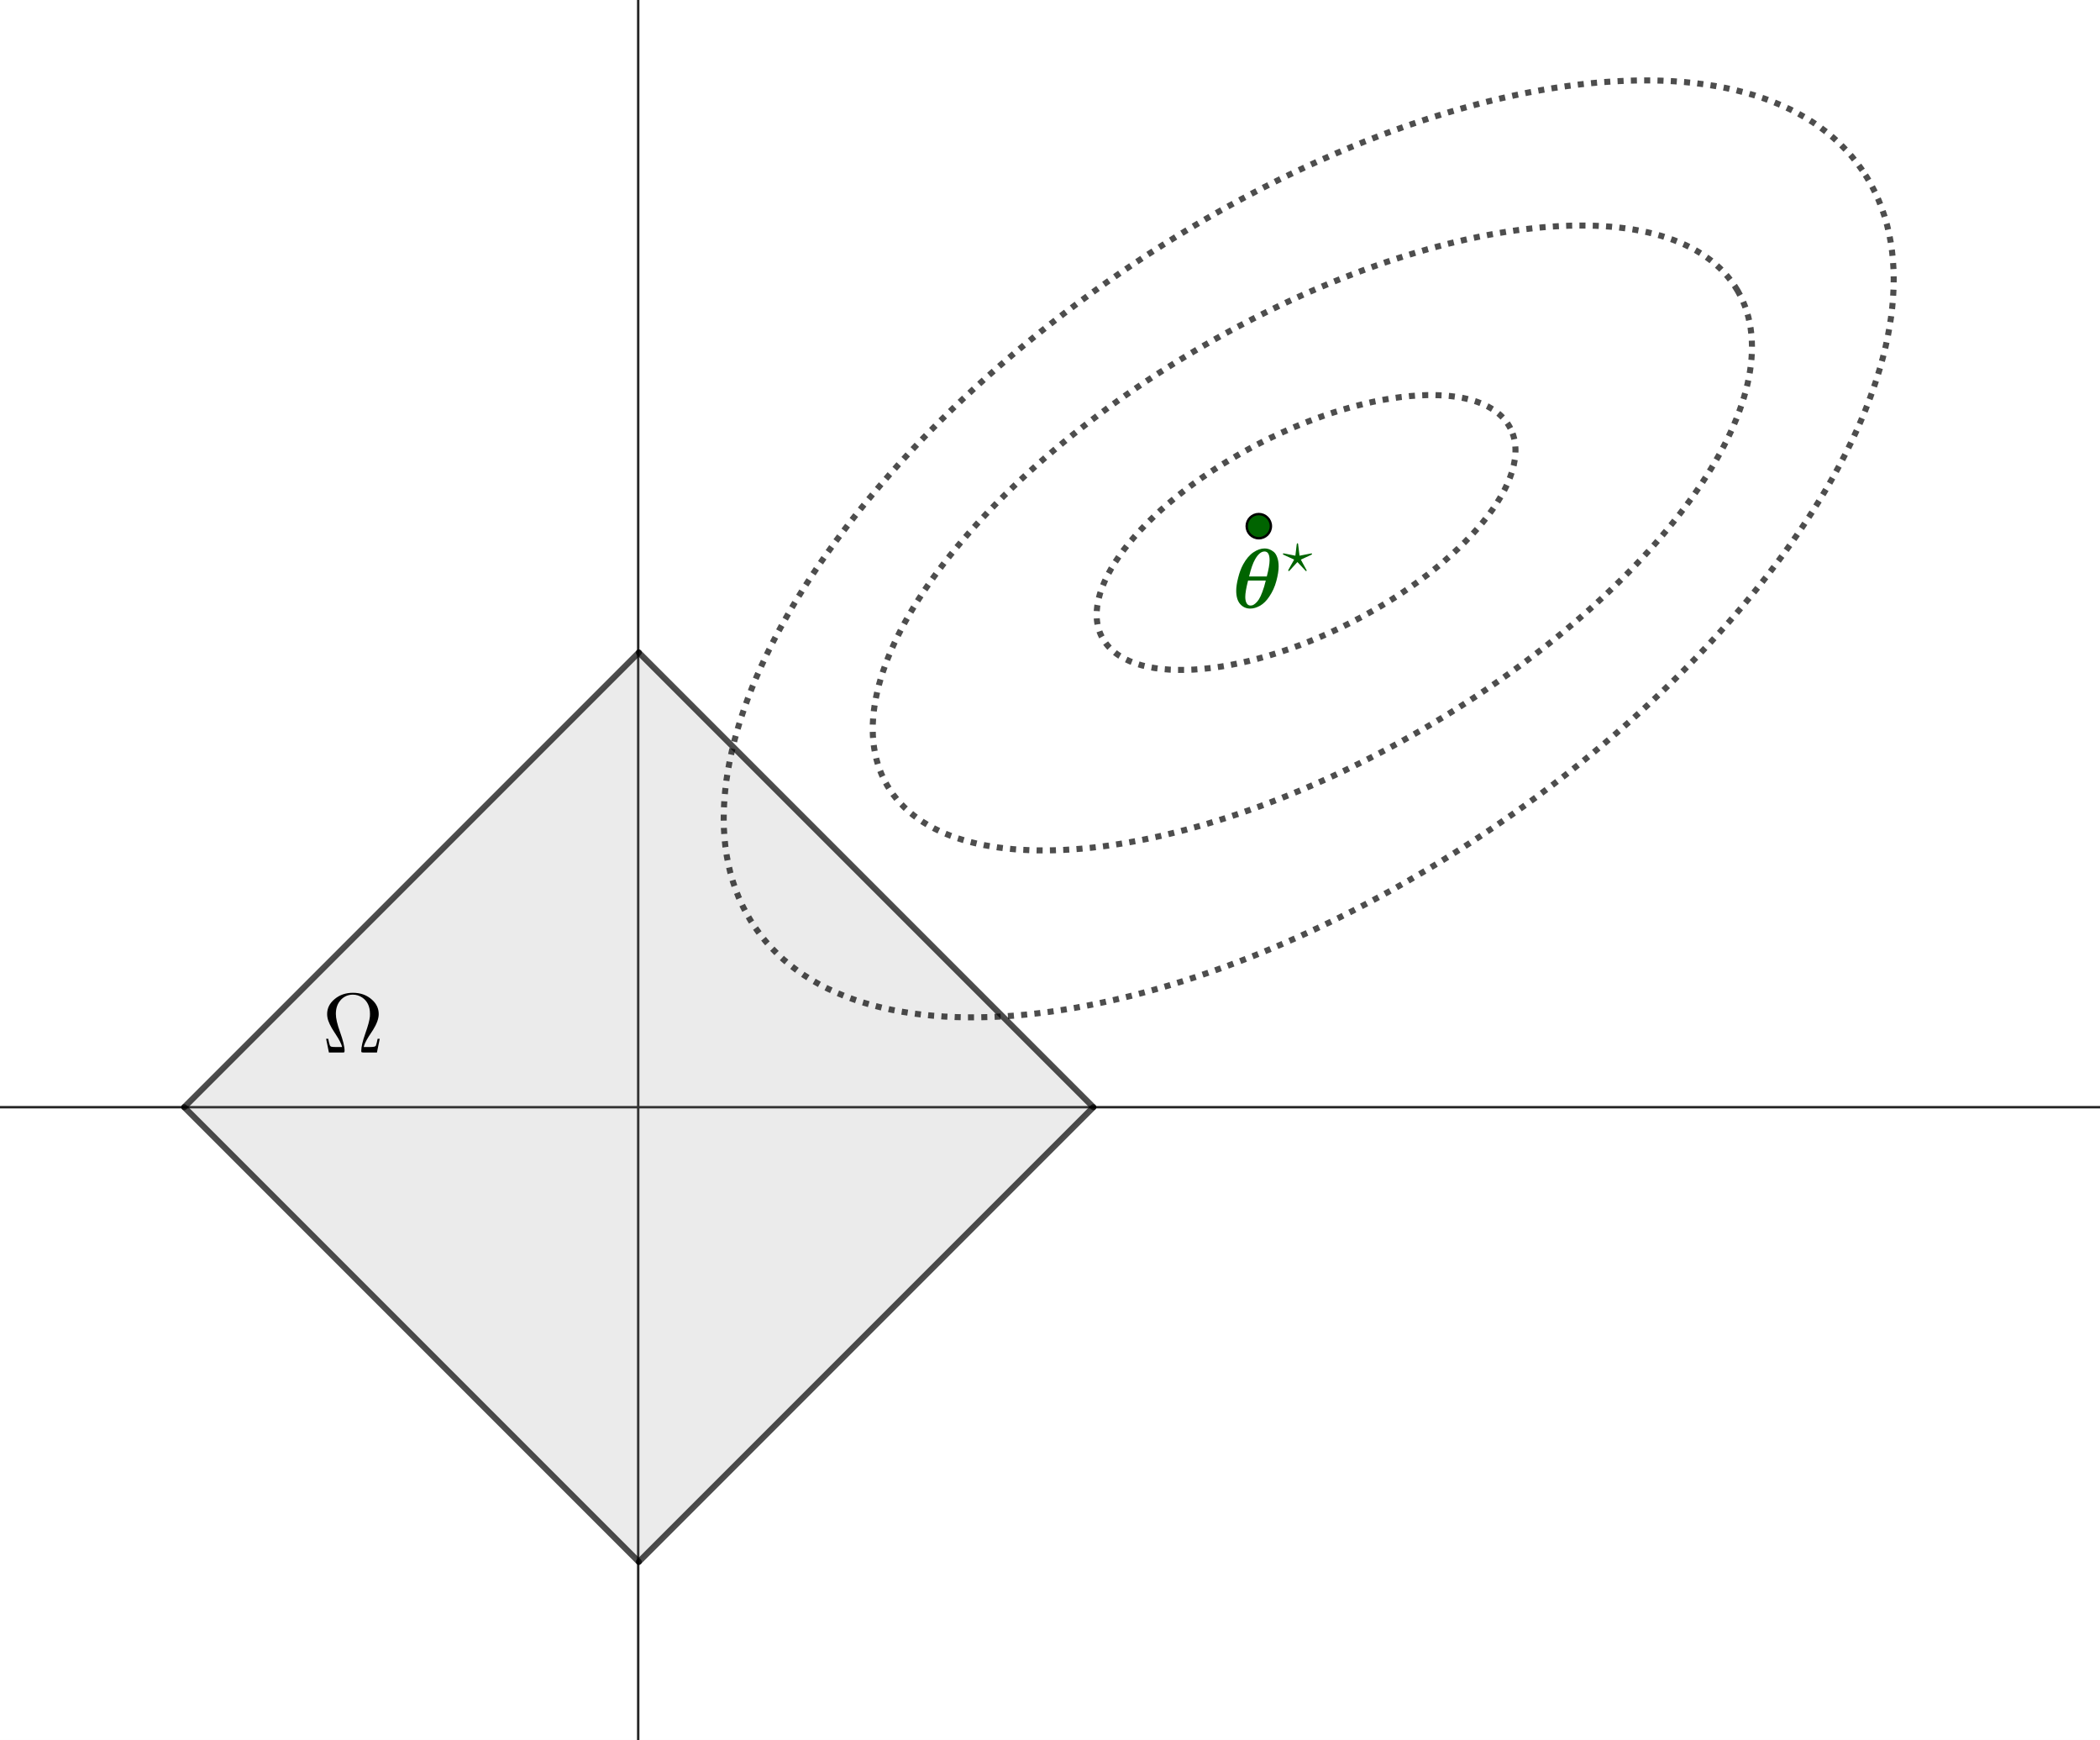
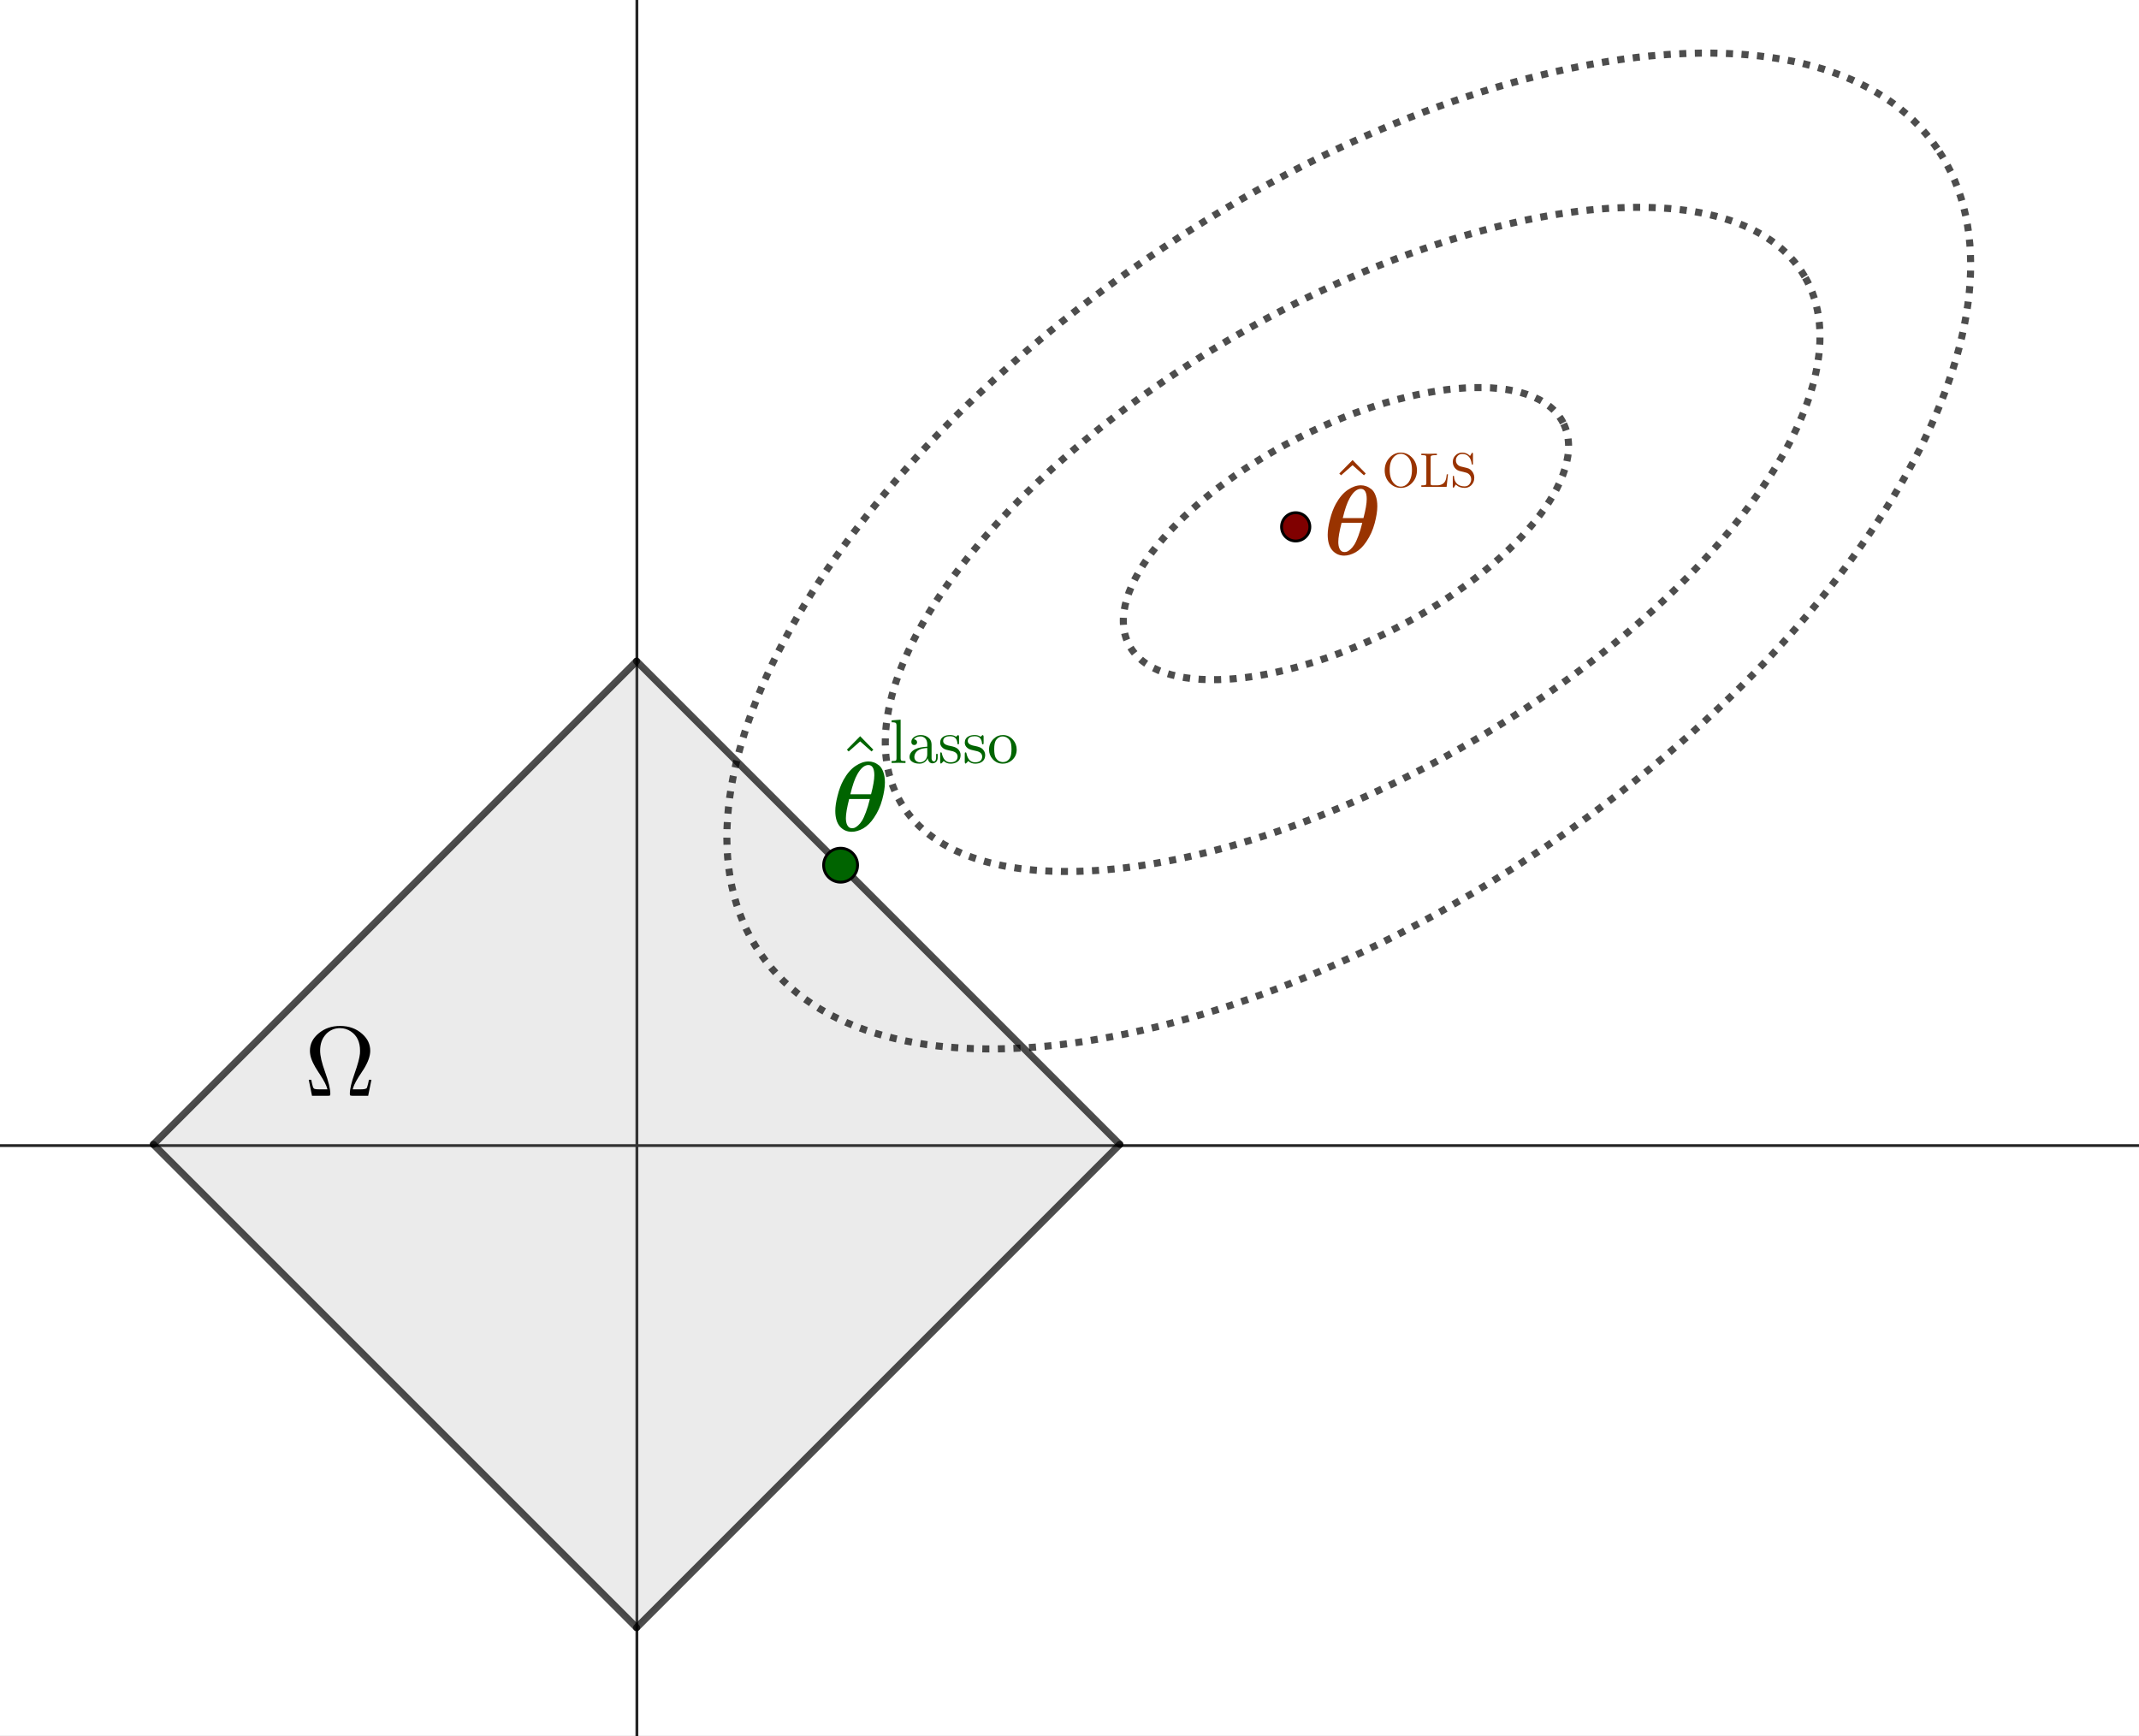
- <svg xmlns="http://www.w3.org/2000/svg" version="1.1" width="229.595mm" height="190.187mm" id="svg24">
+ <svg xmlns="http://www.w3.org/2000/svg" version="1.1" width="199.987mm" height="162.236mm" id="svg39">
  <defs id="defs1">
-     <clipPath id="gtOqucXwTHkv">
-       <path fill="none" stroke="none" d="M 0,0 H 1524 V 871 H 0 Z" id="path1" />
+     <clipPath id="ABbRxnTprxlO">
+       <path fill="none" stroke="none" d="M 0,0 H 1374 V 691 H 0 Z" id="path1" />
    </clipPath>
-     <clipPath clipPathUnits="userSpaceOnUse" id="clipPath24">
-       <rect style="fill:#000000" id="rect25" width="867.762" height="718.818" x="214.782" y="69.076" />
+     <clipPath clipPathUnits="userSpaceOnUse" id="clipPath39">
+       <rect id="rect40" width="755.855" height="613.174" x="371.442" y="17.688" />
    </clipPath>
  </defs>
-   <g clip-path="url(#gtOqucXwTHkv)" id="g24" transform="translate(-214.7819,-69.07559)">
-     <g id="g23">
-       <rect fill="#ffffff" stroke="none" x="0" y="0" width="1524" height="871" fill-opacity="1" id="rect1" clip-path="url(#clipPath24)" />
-       <path fill="none" stroke="#252525" paint-order="fill stroke markers" d="m 478.5,2.5 v 869" stroke-opacity="1" stroke-miterlimit="10" id="path2" />
-       <path fill="none" stroke="#252525" paint-order="fill stroke markers" d="m 478.5,1.5 -4,4" stroke-opacity="1" stroke-miterlimit="10" id="path3" />
-       <path fill="none" stroke="#252525" paint-order="fill stroke markers" d="m 478.5,1.5 4,4" stroke-opacity="1" stroke-miterlimit="10" id="path4" />
-       <path fill="none" stroke="#252525" paint-order="fill stroke markers" d="m 0.5,526.5 h 1522" stroke-opacity="1" stroke-miterlimit="10" id="path5" />
-       <path fill="none" stroke="#252525" paint-order="fill stroke markers" d="m 1523.5,526.5 -4,-4" stroke-opacity="1" stroke-miterlimit="10" id="path6" />
-       <path fill="none" stroke="#252525" paint-order="fill stroke markers" d="m 1523.5,526.5 -4,4" stroke-opacity="1" stroke-miterlimit="10" id="path7" />
-       <path fill="#808080" stroke="none" paint-order="stroke fill markers" fill-rule="evenodd" d="m 478.743,714.321 187.829,-187.829 -187.829,-187.829 -187.829,187.829 z" fill-opacity="0.157" id="path8" />
-       <path fill="none" stroke="#000000" paint-order="fill stroke markers" d="m 838.909,246.025 c -10.426,-20.448 -56.68,-17.748 -103.311,6.029 -46.631,23.777 -75.981,59.629 -65.555,80.076 10.426,20.448 56.68,17.748 103.311,-6.029 46.631,-23.777 75.981,-59.629 65.555,-80.076 z" stroke-opacity="0.698" stroke-linejoin="round" stroke-miterlimit="10" stroke-width="2.5" stroke-dasharray="2.5, 3" id="path9" />
-       <path fill="none" stroke="#000000" paint-order="fill stroke markers" d="M 932.801,189.172 C 907.471,145.6 808.26,156.016 711.206,212.436 614.153,268.857 556.01,349.918 581.341,393.49 c 25.33,43.572 124.542,33.156 221.595,-23.264 97.053,-56.421 155.196,-137.481 129.866,-181.054 z" stroke-opacity="0.698" stroke-linejoin="round" stroke-miterlimit="10" stroke-width="2.5" stroke-dasharray="2.5, 3" id="path10" />
-       <path fill="none" stroke="#000000" paint-order="fill stroke markers" d="M 984.331,139.431 C 941.293,76.483 803.983,95.479 677.64,181.861 551.298,268.243 483.767,389.299 526.805,452.247 569.844,515.195 707.154,496.198 833.496,409.817 959.839,323.435 1027.37,202.379 984.331,139.431 Z" stroke-opacity="0.698" stroke-linejoin="round" stroke-miterlimit="10" stroke-width="2.5" stroke-dasharray="2.5, 3" id="path11" />
-       <path fill="none" stroke="#000000" paint-order="fill stroke markers" d="m 478.743,714.321 187.829,-187.829" stroke-opacity="0.698" stroke-linecap="round" stroke-linejoin="round" stroke-miterlimit="10" stroke-width="2.5" id="path12" />
-       <path fill="none" stroke="#000000" paint-order="fill stroke markers" d="M 666.572,526.493 478.743,338.664" stroke-opacity="0.698" stroke-linecap="round" stroke-linejoin="round" stroke-miterlimit="10" stroke-width="2.5" id="path13" />
-       <path fill="none" stroke="#000000" paint-order="fill stroke markers" d="m 478.743,338.664 -187.829,187.829" stroke-opacity="0.698" stroke-linecap="round" stroke-linejoin="round" stroke-miterlimit="10" stroke-width="2.5" id="path14" />
-       <path fill="none" stroke="#000000" paint-order="fill stroke markers" d="m 290.914,526.493 187.829,187.829" stroke-opacity="0.698" stroke-linecap="round" stroke-linejoin="round" stroke-miterlimit="10" stroke-width="2.5" id="path15" />
-       <path fill="#006400" stroke="none" paint-order="stroke fill markers" d="m 739.941,286.447 c 0,2.761 -2.239,5 -5,5 -2.761,0 -5,-2.239 -5,-5 0,-2.761 2.239,-5 5,-5 2.761,0 5,2.239 5,5 z" fill-opacity="1" id="path16" />
-       <path fill="none" stroke="#000000" paint-order="fill stroke markers" d="m 739.941,286.447 c 0,2.761 -2.239,5 -5,5 -2.761,0 -5,-2.239 -5,-5 0,-2.761 2.239,-5 5,-5 2.761,0 5,2.239 5,5 z" stroke-opacity="1" stroke-linecap="round" stroke-linejoin="round" stroke-miterlimit="10" id="path17" />
-       <g transform="scale(35)" id="g20">
-         <g transform="translate(20.68571,9.149224)" id="g18">
-           <path fill="#006400" stroke="none" paint-order="stroke fill markers" d="m 0.547,-0.49 q 0,0.071 -0.027,0.172 Q 0.493,-0.216 0.436,-0.133 0.388,-0.061 0.328,-0.026 0.267,0.008 0.212,0.008 0.14,0.008 0.093,-0.045 0.046,-0.099 0.046,-0.203 0.046,-0.267 0.069,-0.356 0.091,-0.446 0.128,-0.514 0.181,-0.61 0.249,-0.656 q 0.068,-0.046 0.133,-0.046 0.026,0 0.052,0.009 0.026,0.009 0.053,0.03 0.027,0.021 0.043,0.066 Q 0.547,-0.552 0.547,-0.49 m -0.349,0.119 h 0.209 q 0.033,-0.126 0.033,-0.192 0,-0.103 -0.06,-0.103 -0.059,0 -0.112,0.094 -0.037,0.064 -0.07,0.201 m 0.197,0.048 H 0.186 q -0.033,0.129 -0.033,0.193 0,0.04 0.012,0.067 0.016,0.035 0.049,0.035 0.013,0 0.026,-0.004 Q 0.254,-0.037 0.275,-0.055 0.296,-0.073 0.315,-0.103 0.334,-0.133 0.355,-0.19 0.377,-0.247 0.395,-0.323 Z" id="path18" />
-         </g>
-         <g transform="matrix(0.7,0,0,0.7,21.27971,8.7255)" id="g19">
-           <path fill="#006400" stroke="none" paint-order="stroke fill markers" d="m 0.239,-0.157 v 0 l -0.119,0.13 q -0.01,0.011 -0.015,0.011 -0.011,0 -0.011,-0.011 0,-0.002 0.007,-0.016 L 0.194,-0.209 0.02,-0.289 q -0.015,-0.007 -0.016,-0.015 0,-0.01 0.011,-0.01 0.005,0 0.015,0.002 l 0.185,0.037 0.022,-0.188 q 0.003,-0.021 0.013,-0.022 0.008,0 0.01,0.01 l 0.001,0.001 q 0,0.003 0.001,0.011 l 0.023,0.188 q 0.195,-0.039 0.2,-0.039 0.011,0 0.011,0.01 0,0.008 -0.015,0.015 l -0.174,0.08 0.039,0.072 q 0.06,0.106 0.06,0.11 0,0.011 -0.011,0.011 -0.004,0 -0.008,-0.005 -0.03,-0.03 -0.088,-0.094 L 0.252,-0.165 Q 0.251,-0.166 0.25,-0.166 q -0.005,0 -0.011,0.009 z" id="path19" />
+   <g clip-path="url(#ABbRxnTprxlO)" id="g39" transform="translate(-371.442,-17.68771)">
+     <g id="g38">
+       <rect fill="#ffffff" stroke="none" x="0" y="0" width="1374" height="691" fill-opacity="1" id="rect1" clip-path="url(#clipPath39)" />
+       <path fill="none" stroke="#252525" paint-order="fill stroke markers" d="m 596.5,2.5 v 689" stroke-opacity="1" stroke-miterlimit="10" id="path2" />
+       <path fill="none" stroke="#252525" paint-order="fill stroke markers" d="m 596.5,1.5 -4,4" stroke-opacity="1" stroke-miterlimit="10" id="path3" />
+       <path fill="none" stroke="#252525" paint-order="fill stroke markers" d="m 596.5,1.5 4,4" stroke-opacity="1" stroke-miterlimit="10" id="path4" />
+       <path fill="none" stroke="#252525" paint-order="fill stroke markers" d="m 0.5,422.5 h 1372" stroke-opacity="1" stroke-miterlimit="10" id="path5" />
+       <path fill="none" stroke="#252525" paint-order="fill stroke markers" d="m 1373.5,422.5 -4,-4" stroke-opacity="1" stroke-miterlimit="10" id="path6" />
+       <path fill="none" stroke="#252525" paint-order="fill stroke markers" d="m 1373.5,422.5 -4,4" stroke-opacity="1" stroke-miterlimit="10" id="path7" />
+       <path fill="#808080" stroke="none" paint-order="stroke fill markers" fill-rule="evenodd" d="M 596.394,592.837 767.148,422.084 596.394,251.331 425.641,422.084 Z" fill-opacity="0.157" id="path8" />
+       <path fill="none" stroke="#000000" paint-order="fill stroke markers" d="m 923.818,167.113 c -9.478,-18.589 -51.528,-16.135 -93.92,5.481 -42.392,21.616 -69.074,54.208 -59.595,72.797 9.478,18.589 51.528,16.135 93.92,-5.481 42.392,-21.616 69.074,-54.208 59.595,-72.797 z" stroke-opacity="0.698" stroke-linejoin="round" stroke-miterlimit="10" stroke-width="2.5" stroke-dasharray="2.5, 3" id="path9" />
+       <path fill="none" stroke="#000000" paint-order="fill stroke markers" d="M 1009.175,115.429 C 986.147,75.818 895.955,85.287 807.725,136.579 719.495,187.87 666.638,261.562 689.665,301.173 c 23.028,39.611 113.22,30.142 201.45,-21.149 88.23,-51.292 141.087,-124.983 118.06,-164.594 z" stroke-opacity="0.698" stroke-linejoin="round" stroke-miterlimit="10" stroke-width="2.5" stroke-dasharray="2.5, 3" id="path10" />
+       <path fill="none" stroke="#000000" paint-order="fill stroke markers" d="M 1056.02,70.21 C 1016.894,12.984 892.067,30.254 777.21,108.783 662.354,187.312 600.962,297.363 640.088,354.588 679.213,411.814 804.041,394.544 918.897,316.015 1033.754,237.486 1095.146,127.435 1056.02,70.21 Z" stroke-opacity="0.698" stroke-linejoin="round" stroke-miterlimit="10" stroke-width="2.5" stroke-dasharray="2.5, 3" id="path11" />
+       <path fill="none" stroke="#000000" paint-order="fill stroke markers" d="M 596.394,592.837 767.148,422.084" stroke-opacity="0.698" stroke-linecap="round" stroke-linejoin="round" stroke-miterlimit="10" stroke-width="2.5" id="path12" />
+       <path fill="none" stroke="#000000" paint-order="fill stroke markers" d="M 767.148,422.084 596.394,251.331" stroke-opacity="0.698" stroke-linecap="round" stroke-linejoin="round" stroke-miterlimit="10" stroke-width="2.5" id="path13" />
+       <path fill="none" stroke="#000000" paint-order="fill stroke markers" d="M 596.394,251.331 425.641,422.084" stroke-opacity="0.698" stroke-linecap="round" stroke-linejoin="round" stroke-miterlimit="10" stroke-width="2.5" id="path14" />
+       <path fill="none" stroke="#000000" paint-order="fill stroke markers" d="M 425.641,422.084 596.394,592.837" stroke-opacity="0.698" stroke-linecap="round" stroke-linejoin="round" stroke-miterlimit="10" stroke-width="2.5" id="path15" />
+       <path fill="#800000" stroke="none" paint-order="stroke fill markers" d="m 834.302,203.861 c 0,2.761 -2.239,5 -5,5 -2.761,0 -5,-2.239 -5,-5 0,-2.761 2.239,-5 5,-5 2.761,0 5,2.239 5,5 z" fill-opacity="1" id="path16" />
+       <path fill="none" stroke="#000000" paint-order="fill stroke markers" d="m 834.302,203.861 c 0,2.761 -2.239,5 -5,5 -2.761,0 -5,-2.239 -5,-5 0,-2.761 2.239,-5 5,-5 2.761,0 5,2.239 5,5 z" stroke-opacity="1" stroke-linecap="round" stroke-linejoin="round" stroke-miterlimit="10" id="path17" />
+       <path fill="#006400" stroke="none" paint-order="stroke fill markers" d="m 674.482,323.419 c 0,3.314 -2.686,6 -6,6 -3.314,0 -6,-2.686 -6,-6 0,-3.314 2.686,-6 6,-6 3.314,0 6,2.686 6,6 z" fill-opacity="1" id="path18" />
+       <path fill="none" stroke="#000000" paint-order="fill stroke markers" d="m 674.482,323.419 c 0,3.314 -2.686,6 -6,6 -3.314,0 -6,-2.686 -6,-6 0,-3.314 2.686,-6 6,-6 3.314,0 6,2.686 6,6 z" stroke-opacity="1" stroke-linecap="round" stroke-linejoin="round" stroke-miterlimit="10" id="path19" />
+       <g transform="scale(35)" id="g21">
+         <g transform="translate(13.68571,11.56871)" id="g20">
+           <path fill="#000000" stroke="none" paint-order="stroke fill markers" d="m 0.677,-0.162 v 0 L 0.644,0 H 0.485 Q 0.463,0 0.46,-0.007 0.459,-0.011 0.459,-0.021 q 0,-0.069 0.047,-0.201 0.049,-0.138 0.055,-0.203 0.001,-0.015 0.001,-0.03 0,-0.132 -0.092,-0.194 -0.05,-0.034 -0.11,-0.034 -0.085,0 -0.144,0.063 v 0.001 q -0.057,0.062 -0.057,0.164 0,0.077 0.049,0.212 0.054,0.15 0.054,0.222 0,0.017 -0.007,0.02 v 0 H 0.254 Q 0.25,0 0.237,0 H 0.077 L 0.044,-0.162 h 0.025 q 0.01,0.052 0.018,0.074 0.005,0.015 0.018,0.019 0.013,0.004 0.048,0.004 h 0.08 Q 0.22,-0.12 0.159,-0.212 L 0.153,-0.222 Q 0.15,-0.226 0.144,-0.235 0.072,-0.343 0.06,-0.412 0.056,-0.433 0.056,-0.454 q 0,-0.104 0.089,-0.177 0.088,-0.074 0.216,-0.074 0.135,0 0.225,0.082 0.079,0.071 0.079,0.169 0,0.081 -0.07,0.192 v 0 L 0.594,-0.261 0.593,-0.26 0.577,-0.235 q -0.068,0.1 -0.084,0.152 -0.003,0.009 -0.005,0.018 h 0.08 q 0.055,0 0.063,-0.015 l 0.003,-0.009 q 0.008,-0.022 0.018,-0.073 z" id="path20" />
        </g>
      </g>
-       <g transform="scale(35)" id="g22">
-         <g transform="translate(9.942857,14.39729)" id="g21">
-           <path fill="#000000" stroke="none" paint-order="stroke fill markers" d="m 0.677,-0.162 v 0 L 0.644,0 H 0.485 Q 0.463,0 0.46,-0.007 0.459,-0.011 0.459,-0.021 q 0,-0.069 0.047,-0.201 0.049,-0.138 0.055,-0.203 0.001,-0.015 0.001,-0.03 0,-0.132 -0.092,-0.194 -0.05,-0.034 -0.11,-0.034 -0.085,0 -0.144,0.063 v 0.001 q -0.057,0.062 -0.057,0.164 0,0.077 0.049,0.212 0.054,0.15 0.054,0.222 0,0.017 -0.007,0.02 v 0 H 0.254 Q 0.25,0 0.237,0 H 0.077 L 0.044,-0.162 h 0.025 q 0.01,0.052 0.018,0.074 0.005,0.015 0.018,0.019 0.013,0.004 0.048,0.004 h 0.08 Q 0.22,-0.12 0.159,-0.212 L 0.153,-0.222 Q 0.15,-0.226 0.144,-0.235 0.072,-0.343 0.06,-0.412 0.056,-0.433 0.056,-0.454 q 0,-0.104 0.089,-0.177 0.088,-0.074 0.216,-0.074 0.135,0 0.225,0.082 0.079,0.071 0.079,0.169 0,0.081 -0.07,0.192 v 0 L 0.594,-0.261 0.593,-0.26 0.577,-0.235 q -0.068,0.1 -0.084,0.152 -0.003,0.009 -0.005,0.018 h 0.08 q 0.055,0 0.063,-0.015 l 0.003,-0.009 q 0.008,-0.022 0.018,-0.073 z" id="path20" />
+       <g transform="scale(35)" id="g28">
+         <g transform="translate(24.01843,5.844109)" id="g22">
+           <path fill="#993300" stroke="none" paint-order="stroke fill markers" d="M 0.25,-0.694 0.383,-0.558 0.365,-0.54 0.25,-0.642 0.134,-0.54 0.116,-0.558 Z" id="path21" />
+         </g>
+         <g transform="translate(23.97143,6.107109)" id="g23">
+           <path fill="#993300" stroke="none" paint-order="stroke fill markers" d="m 0.547,-0.49 q 0,0.071 -0.027,0.172 Q 0.493,-0.216 0.436,-0.133 0.388,-0.061 0.328,-0.026 0.267,0.008 0.212,0.008 0.14,0.008 0.093,-0.045 0.046,-0.099 0.046,-0.203 0.046,-0.267 0.069,-0.356 0.091,-0.446 0.128,-0.514 0.181,-0.61 0.249,-0.656 q 0.068,-0.046 0.133,-0.046 0.026,0 0.052,0.009 0.026,0.009 0.053,0.03 0.027,0.021 0.043,0.066 Q 0.547,-0.552 0.547,-0.49 m -0.349,0.119 h 0.209 q 0.033,-0.126 0.033,-0.192 0,-0.103 -0.06,-0.103 -0.059,0 -0.112,0.094 -0.037,0.064 -0.07,0.201 m 0.197,0.048 H 0.186 q -0.033,0.129 -0.033,0.193 0,0.04 0.012,0.067 0.016,0.035 0.049,0.035 0.013,0 0.026,-0.004 Q 0.254,-0.037 0.275,-0.055 0.296,-0.073 0.315,-0.103 0.334,-0.133 0.355,-0.19 0.377,-0.247 0.395,-0.323 Z" id="path22" />
+         </g>
+         <g transform="matrix(0.7,0,0,0.7,24.56543,5.420384)" id="g27">
+           <g transform="scale(0.7)" id="g24">
+             <path fill="#993300" stroke="none" paint-order="stroke fill markers" d="m 0.721,-0.339 q 0,0.149 -0.097,0.255 -0.092,0.1 -0.223,0.106 H 0.388 q -0.129,0 -0.225,-0.096 -0.101,-0.1 -0.107,-0.249 v -0.016 q 0,-0.152 0.098,-0.259 0.092,-0.101 0.22,-0.107 h 0.014 q 0.131,0 0.228,0.099 0.099,0.102 0.105,0.25 v 0.017 m -0.332,0.335 v 0 q 0.083,0 0.145,-0.071 0.084,-0.095 0.084,-0.278 0,-0.21 -0.12,-0.291 -0.052,-0.036 -0.11,-0.036 -0.08,0 -0.143,0.063 v 0.001 q -0.086,0.088 -0.086,0.263 0,0.216 0.113,0.306 0.054,0.043 0.117,0.043 z" id="path23" />
+           </g>
+           <g transform="matrix(0.7,0,0,0.7,0.5446,0)" id="g25">
+             <path fill="#993300" stroke="none" paint-order="stroke fill markers" d="M 0.582,-0.258 0.554,0 H 0.033 v -0.031 h 0.024 q 0.065,0 0.075,-0.017 0.004,-0.007 0.004,-0.03 v -0.527 q 0,-0.03 -0.012,-0.038 Q 0.11,-0.652 0.057,-0.652 H 0.033 v -0.031 q 0.035,0.003 0.152,0.003 0.132,0 0.168,-0.003 v 0.031 H 0.32 q -0.08,0 -0.091,0.02 -0.004,0.007 -0.004,0.028 v 0.533 q 0,0.03 0.011,0.035 h 0.001 q 0.009,0.005 0.037,0.005 h 0.082 q 0.141,0 0.18,-0.113 0.013,-0.037 0.021,-0.114 z" id="path24" />
+           </g>
+           <g transform="matrix(0.7,0,0,0.7,0.9821,0)" id="g26">
+             <path fill="#993300" stroke="none" paint-order="stroke fill markers" d="m 0.349,-0.388 v 0 q 0.079,0.019 0.122,0.094 0.028,0.05 0.028,0.108 0,0.095 -0.066,0.157 -0.055,0.051 -0.131,0.051 -0.108,0 -0.174,-0.06 v 0 l -0.01,-0.01 Q 0.082,0.01 0.082,0.009 0.074,0.022 0.067,0.022 0.057,0.013 0.056,-0.002 v -0.2 q 0,-0.022 0.007,-0.024 v 0 l 0.001,-0.001 h 0.005 q 0.011,0 0.012,0.01 0.003,0.096 0.058,0.15 l 0.004,0.004 q 0.058,0.054 0.158,0.054 0.075,0 0.113,-0.066 0.021,-0.036 0.021,-0.077 0,-0.054 -0.031,-0.092 Q 0.377,-0.28 0.326,-0.293 L 0.325,-0.294 q 0,0.001 -0.006,-0.001 -0.124,-0.03 -0.132,-0.033 -0.079,-0.027 -0.114,-0.103 -0.017,-0.038 -0.017,-0.08 0,-0.091 0.069,-0.149 0.054,-0.045 0.126,-0.045 0.085,0 0.147,0.057 l 0.013,0.013 0.035,-0.057 q 0.007,-0.013 0.015,-0.013 0.01,0.009 0.011,0.024 v 0.201 q 0,0.021 -0.006,0.023 H 0.465 L 0.464,-0.456 H 0.459 q -0.01,0 -0.012,-0.012 -0.028,-0.207 -0.195,-0.209 -0.072,0 -0.11,0.058 l -0.001,0.001 q -0.021,0.033 -0.021,0.072 0,0.066 0.053,0.105 0.021,0.016 0.048,0.022 z" id="path25" />
+           </g>
+         </g>
+       </g>
+       <g transform="scale(35)" id="g37">
+         <g transform="translate(19.047,8.632373)" id="g29">
+           <path fill="#006400" stroke="none" paint-order="stroke fill markers" d="M 0.25,-0.694 0.383,-0.558 0.365,-0.54 0.25,-0.642 0.134,-0.54 0.116,-0.558 Z" id="path28" />
+         </g>
+         <g transform="translate(19,8.895373)" id="g30">
+           <path fill="#006400" stroke="none" paint-order="stroke fill markers" d="m 0.547,-0.49 q 0,0.071 -0.027,0.172 Q 0.493,-0.216 0.436,-0.133 0.388,-0.061 0.328,-0.026 0.267,0.008 0.212,0.008 0.14,0.008 0.093,-0.045 0.046,-0.099 0.046,-0.203 0.046,-0.267 0.069,-0.356 0.091,-0.446 0.128,-0.514 0.181,-0.61 0.249,-0.656 q 0.068,-0.046 0.133,-0.046 0.026,0 0.052,0.009 0.026,0.009 0.053,0.03 0.027,0.021 0.043,0.066 Q 0.547,-0.552 0.547,-0.49 m -0.349,0.119 h 0.209 q 0.033,-0.126 0.033,-0.192 0,-0.103 -0.06,-0.103 -0.059,0 -0.112,0.094 -0.037,0.064 -0.07,0.201 m 0.197,0.048 H 0.186 q -0.033,0.129 -0.033,0.193 0,0.04 0.012,0.067 0.016,0.035 0.049,0.035 0.013,0 0.026,-0.004 Q 0.254,-0.037 0.275,-0.055 0.296,-0.073 0.315,-0.103 0.334,-0.133 0.355,-0.19 0.377,-0.247 0.395,-0.323 Z" id="path29" />
+         </g>
+         <g transform="matrix(0.9,0,0,0.9,19.594,8.208649)" id="g36">
+           <g transform="scale(0.7)" id="g31">
+             <path fill="#006400" stroke="none" paint-order="stroke fill markers" d="m 0.177,-0.694 v 0.618 q 0,0.034 0.016,0.04 0.011,0.005 0.062,0.005 V 0 L 0.144,-0.003 Q 0.132,-0.003 0.033,0 v -0.031 q 0.059,0 0.069,-0.009 L 0.104,-0.042 Q 0.111,-0.05 0.111,-0.076 v -0.52 q 0,-0.039 -0.014,-0.048 H 0.096 Q 0.085,-0.65 0.058,-0.652 H 0.033 v -0.031 z" id="path30" />
+           </g>
+           <g transform="matrix(0.7,0,0,0.7,0.1946,0)" id="g32">
+             <path fill="#006400" stroke="none" paint-order="stroke fill markers" d="M 0.333,-0.076 Q 0.308,-0.014 0.245,0.005 0.225,0.011 0.202,0.011 0.117,0.011 0.071,-0.03 0.042,-0.056 0.042,-0.095 q 0,-0.077 0.085,-0.123 0.007,-0.004 0.015,-0.007 0.061,-0.029 0.179,-0.036 h 0.005 v -0.037 q 0,-0.085 -0.061,-0.117 -0.021,-0.011 -0.045,-0.011 -0.066,0 -0.102,0.039 -0.003,0.004 -0.006,0.007 0.047,0.006 0.051,0.046 0,0.034 -0.031,0.044 -0.007,0.002 -0.015,0.002 -0.036,0 -0.044,-0.033 -0.002,-0.005 -0.002,-0.014 0,-0.06 0.063,-0.092 0.039,-0.021 0.088,-0.021 0.082,0 0.137,0.055 0.035,0.036 0.036,0.1 v 0.001 0.017 0.2 q 0,0.029 0.018,0.043 0.008,0.007 0.019,0.007 0.035,0 0.036,-0.064 v -0.056 h 0.025 v 0.056 q 0,0.073 -0.06,0.091 -0.012,0.004 -0.022,0.004 -0.049,0 -0.07,-0.052 Q 0.335,-0.06 0.333,-0.076 M 0.326,-0.24 q -0.154,0.006 -0.196,0.094 -0.011,0.024 -0.011,0.05 0,0.051 0.046,0.075 0.02,0.01 0.044,0.01 0.052,0 0.087,-0.041 0.03,-0.034 0.03,-0.088 z" id="path31" />
+           </g>
+           <g transform="matrix(0.7,0,0,0.7,0.5446,0)" id="g33">
+             <path fill="#006400" stroke="none" paint-order="stroke fill markers" d="m 0.208,-0.194 v 0 Q 0.122,-0.211 0.095,-0.227 0.085,-0.232 0.076,-0.24 0.033,-0.275 0.033,-0.325 q 0,-0.07 0.062,-0.102 0.039,-0.021 0.098,-0.021 0.056,0 0.094,0.028 0.011,-0.009 0.017,-0.016 0.013,-0.012 0.02,-0.012 0.01,0.009 0.011,0.024 v 0.101 q 0,0.021 -0.006,0.023 H 0.328 L 0.327,-0.299 H 0.322 q -0.011,0 -0.012,-0.009 -0.007,-0.101 -0.083,-0.118 -0.016,-0.003 -0.034,-0.003 -0.094,0 -0.11,0.058 -0.002,0.009 -0.002,0.018 0,0.051 0.077,0.072 0.015,0.004 0.046,0.01 0.072,0.014 0.103,0.039 0.006,0.004 0.011,0.009 0.042,0.042 0.042,0.095 0,0.085 -0.07,0.12 -0.038,0.019 -0.091,0.019 -0.065,0 -0.11,-0.043 l -0.02,0.023 Q 0.049,0.011 0.044,0.011 0.034,0.002 0.033,-0.013 v -0.132 q 0,-0.022 0.007,-0.024 v 0 L 0.041,-0.17 h 0.005 q 0.01,0 0.013,0.011 0,0.002 0.001,0.006 0.026,0.116 0.099,0.137 0.018,0.005 0.04,0.005 0.09,0 0.109,-0.063 0.004,-0.013 0.004,-0.028 0,-0.073 -0.104,-0.092 z" id="path32" />
+           </g>
+           <g transform="matrix(0.7,0,0,0.7,0.8204,0)" id="g34">
+             <path fill="#006400" stroke="none" paint-order="stroke fill markers" d="m 0.208,-0.194 v 0 Q 0.122,-0.211 0.095,-0.227 0.085,-0.232 0.076,-0.24 0.033,-0.275 0.033,-0.325 q 0,-0.07 0.062,-0.102 0.039,-0.021 0.098,-0.021 0.056,0 0.094,0.028 0.011,-0.009 0.017,-0.016 0.013,-0.012 0.02,-0.012 0.01,0.009 0.011,0.024 v 0.101 q 0,0.021 -0.006,0.023 H 0.328 L 0.327,-0.299 H 0.322 q -0.011,0 -0.012,-0.009 -0.007,-0.101 -0.083,-0.118 -0.016,-0.003 -0.034,-0.003 -0.094,0 -0.11,0.058 -0.002,0.009 -0.002,0.018 0,0.051 0.077,0.072 0.015,0.004 0.046,0.01 0.072,0.014 0.103,0.039 0.006,0.004 0.011,0.009 0.042,0.042 0.042,0.095 0,0.085 -0.07,0.12 -0.038,0.019 -0.091,0.019 -0.065,0 -0.11,-0.043 l -0.02,0.023 Q 0.049,0.011 0.044,0.011 0.034,0.002 0.033,-0.013 v -0.132 q 0,-0.022 0.007,-0.024 v 0 L 0.041,-0.17 h 0.005 q 0.01,0 0.013,0.011 0,0.002 0.001,0.006 0.026,0.116 0.099,0.137 0.018,0.005 0.04,0.005 0.09,0 0.109,-0.063 0.004,-0.013 0.004,-0.028 0,-0.073 -0.104,-0.092 z" id="path33" />
+           </g>
+           <g transform="matrix(0.7,0,0,0.7,1.0962,0)" id="g35">
+             <path fill="#006400" stroke="none" paint-order="stroke fill markers" d="m 0.471,-0.214 v 0 q 0,0.103 -0.076,0.17 -0.063,0.055 -0.146,0.055 -0.096,0 -0.162,-0.072 -0.059,-0.065 -0.059,-0.153 0,-0.102 0.073,-0.172 0.063,-0.062 0.149,-0.062 0.097,0 0.163,0.077 0.058,0.067 0.058,0.157 m -0.221,0.2 v 0 q 0.067,0 0.106,-0.056 l 0.01,-0.018 q 0.022,-0.044 0.022,-0.134 0,-0.096 -0.026,-0.139 -0.043,-0.062 -0.113,-0.065 -0.062,0 -0.102,0.05 -0.007,0.008 -0.012,0.017 -0.024,0.044 -0.024,0.137 0,0.097 0.025,0.141 0.042,0.065 0.114,0.067 z" id="path34" />
+           </g>
        </g>
      </g>
    </g>
  </g>
</svg>
